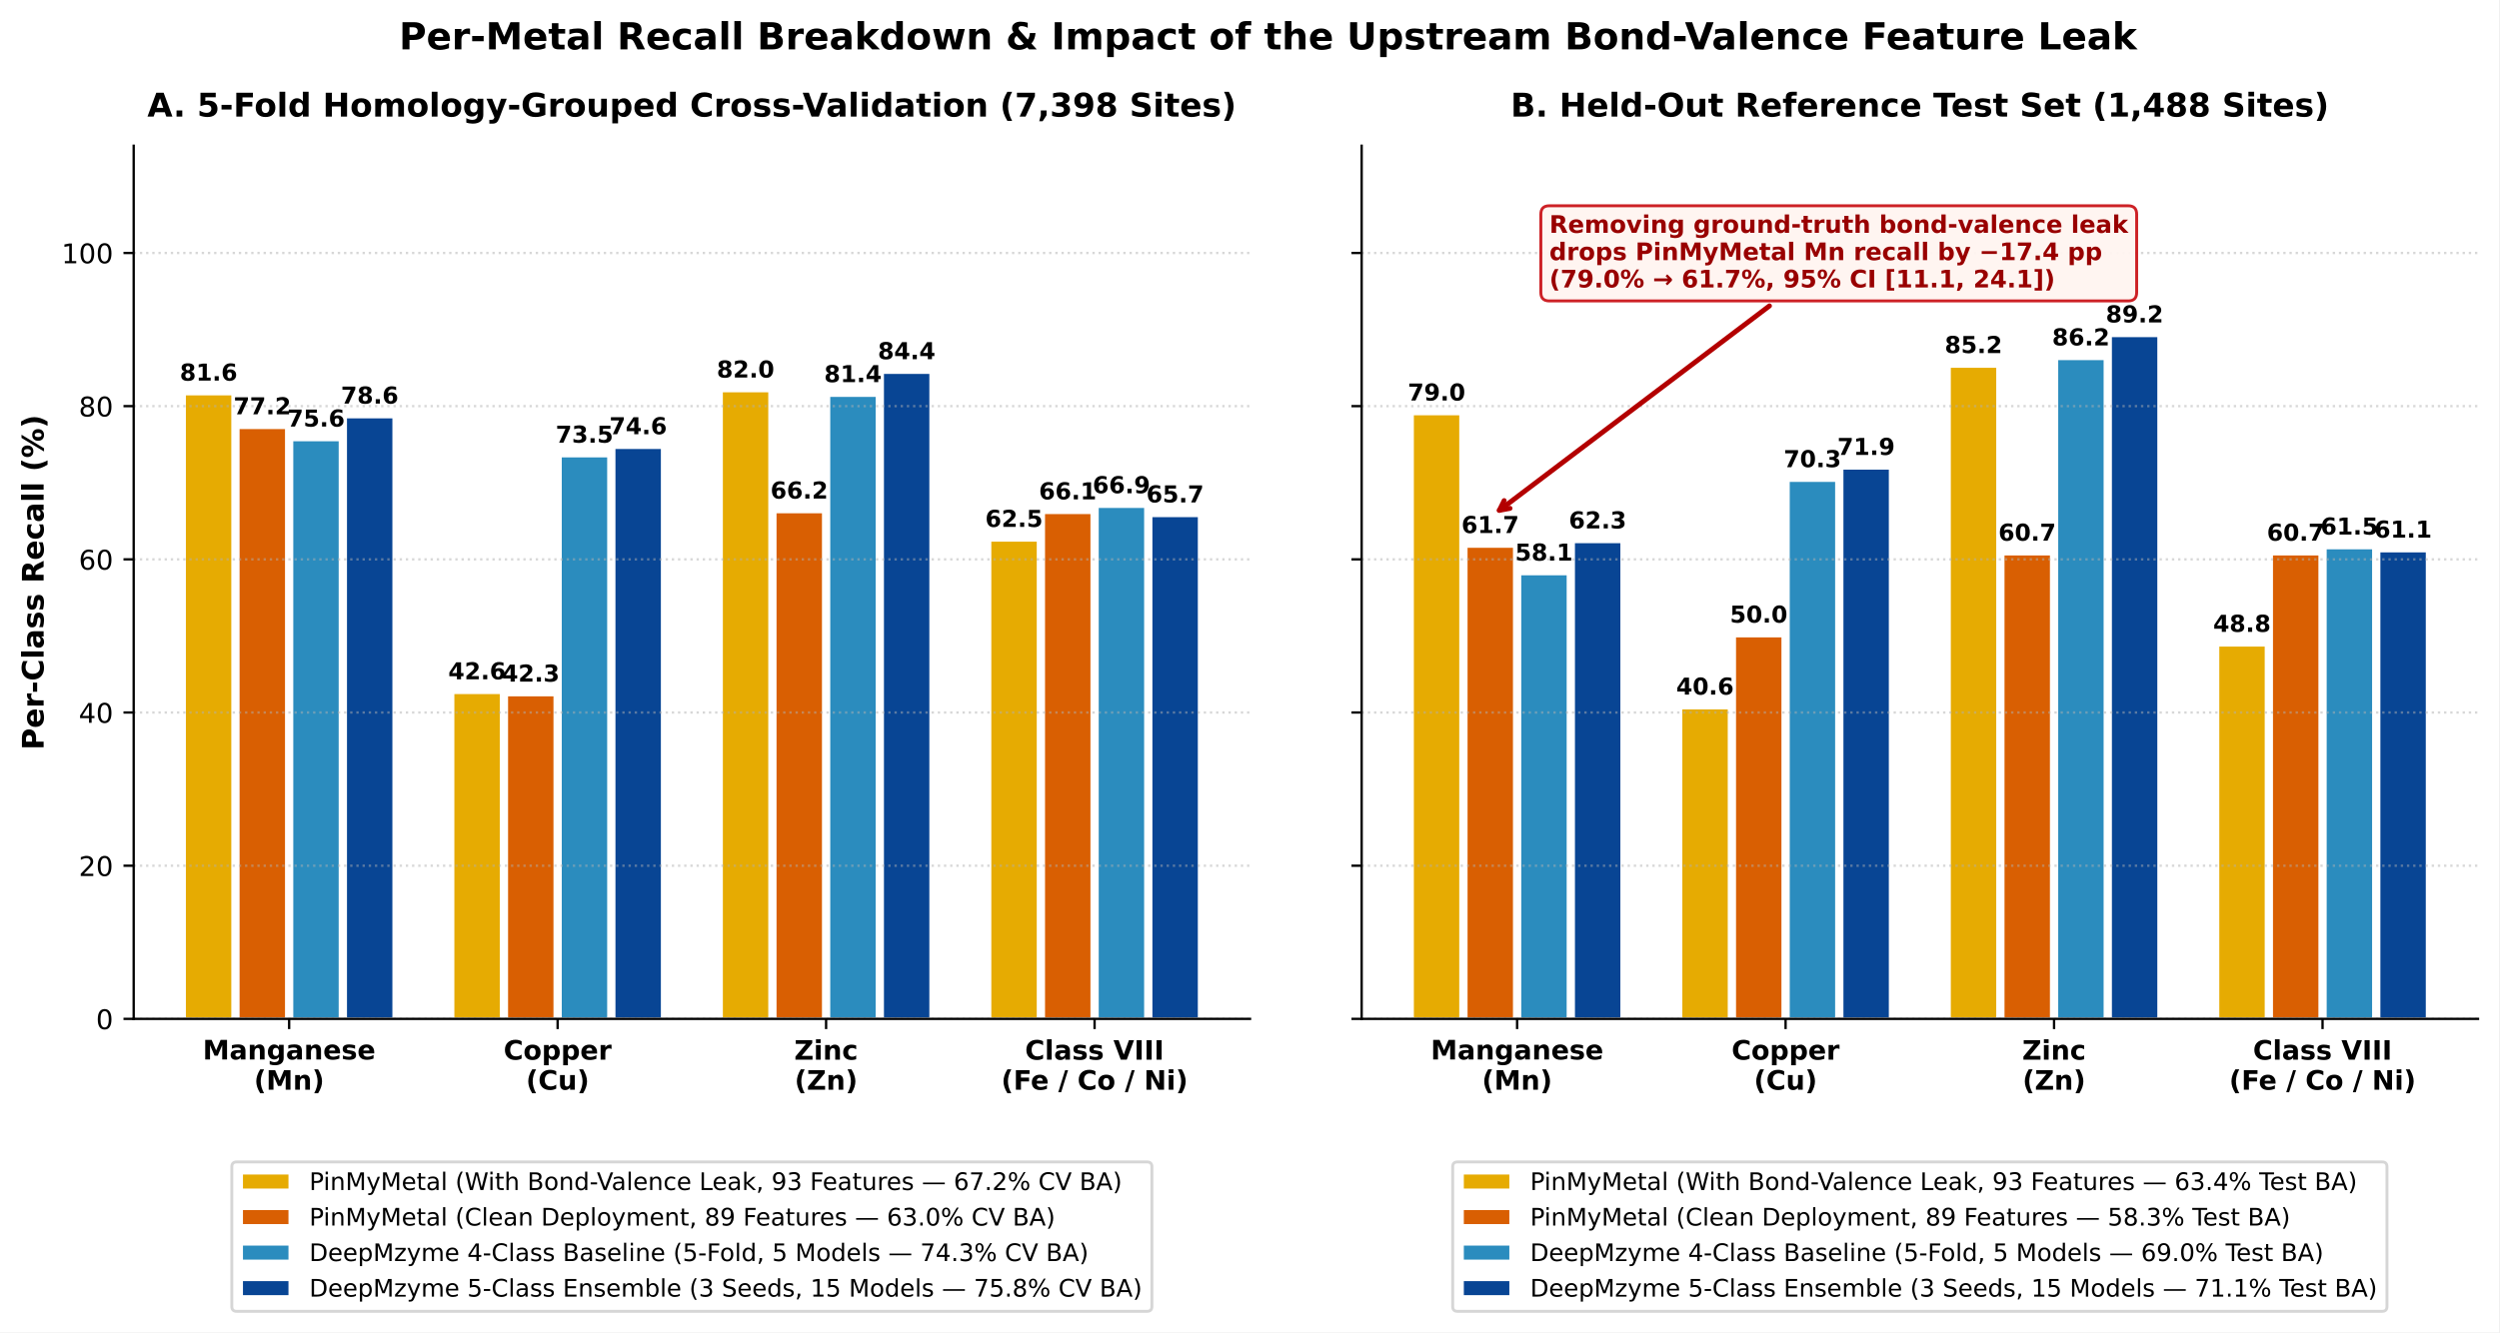
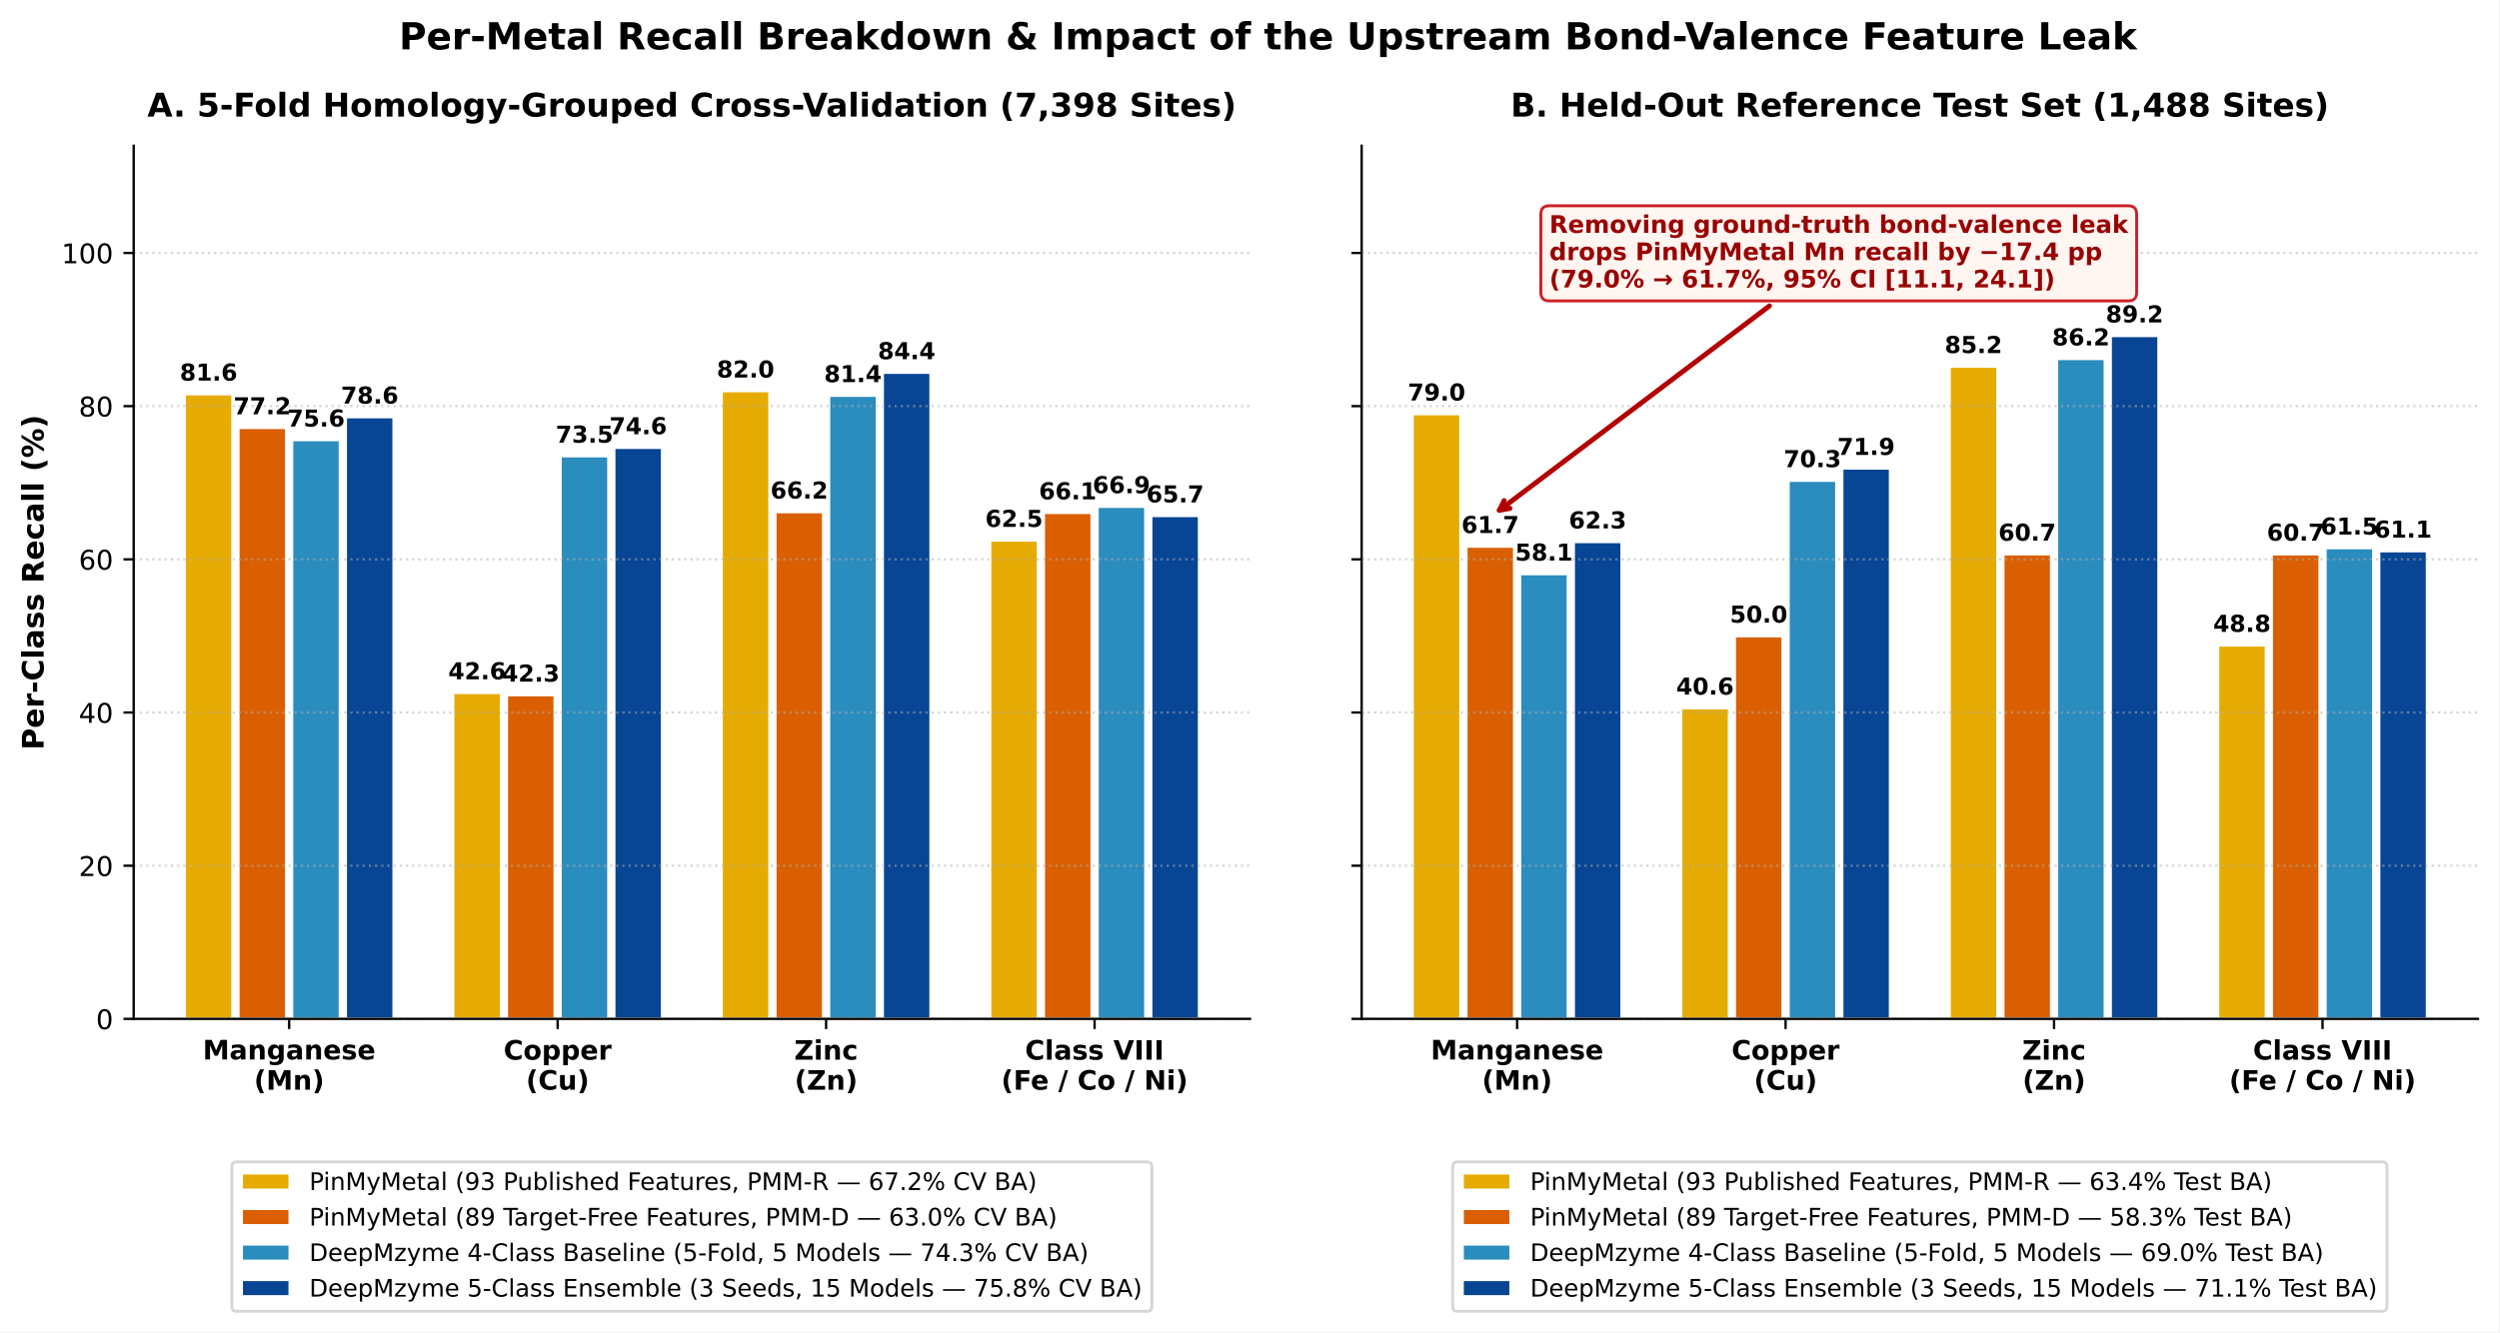
<svg xmlns="http://www.w3.org/2000/svg" xmlns:xlink="http://www.w3.org/1999/xlink" width="856.543pt" height="456.822pt" viewBox="0 0 856.543 456.822" version="1.1">
  <defs>
    <style type="text/css">*{stroke-linejoin: round; stroke-linecap: butt}</style>
  </defs>
  <g id="figure_1">
    <g id="patch_1">
      <path d="M 0 456.822  L 856.543 456.822  L 856.543 0  L 0 0  z " style="fill: #ffffff" />
    </g>
    <g id="axes_1">
      <g id="patch_2">
        <path d="M 45.823 349.344  L 428.452 349.344  L 428.452 49.968  L 45.823 49.968  z " style="fill: #ffffff" />
      </g>
      <g id="patch_3">
-         <path d="M 63.215 349.344  L 79.779 349.344  L 79.779 135.054  L 63.215 135.054  z " clip-path="url(#p4762ef3d13)" style="fill: #e6ab02; stroke: #ffffff; stroke-linejoin: miter" />
+         <path d="M 63.215 349.344  L 79.779 349.344  L 79.779 135.054  L 63.215 135.054  z " clip-path="url(#p0f71eb3419)" style="fill: #e6ab02; stroke: #ffffff; stroke-linejoin: miter" />
      </g>
      <g id="patch_4">
-         <path d="M 155.238 349.344  L 171.802 349.344  L 171.802 237.472  L 155.238 237.472  z " clip-path="url(#p4762ef3d13)" style="fill: #e6ab02; stroke: #ffffff; stroke-linejoin: miter" />
+         <path d="M 155.238 349.344  L 171.802 349.344  L 171.802 237.472  L 155.238 237.472  z " clip-path="url(#p0f71eb3419)" style="fill: #e6ab02; stroke: #ffffff; stroke-linejoin: miter" />
      </g>
      <g id="patch_5">
-         <path d="M 247.26 349.344  L 263.824 349.344  L 263.824 134.003  L 247.26 134.003  z " clip-path="url(#p4762ef3d13)" style="fill: #e6ab02; stroke: #ffffff; stroke-linejoin: miter" />
+         <path d="M 247.26 349.344  L 263.824 349.344  L 263.824 134.003  L 247.26 134.003  z " clip-path="url(#p0f71eb3419)" style="fill: #e6ab02; stroke: #ffffff; stroke-linejoin: miter" />
      </g>
      <g id="patch_6">
-         <path d="M 339.282 349.344  L 355.846 349.344  L 355.846 185.212  L 339.282 185.212  z " clip-path="url(#p4762ef3d13)" style="fill: #e6ab02; stroke: #ffffff; stroke-linejoin: miter" />
+         <path d="M 339.282 349.344  L 355.846 349.344  L 355.846 185.212  L 339.282 185.212  z " clip-path="url(#p0f71eb3419)" style="fill: #e6ab02; stroke: #ffffff; stroke-linejoin: miter" />
      </g>
      <g id="patch_7">
-         <path d="M 81.62 349.344  L 98.184 349.344  L 98.184 146.609  L 81.62 146.609  z " clip-path="url(#p4762ef3d13)" style="fill: #d95f02; stroke: #ffffff; stroke-linejoin: miter" />
+         <path d="M 81.62 349.344  L 98.184 349.344  L 98.184 146.609  L 81.62 146.609  z " clip-path="url(#p0f71eb3419)" style="fill: #d95f02; stroke: #ffffff; stroke-linejoin: miter" />
      </g>
      <g id="patch_8">
-         <path d="M 173.642 349.344  L 190.206 349.344  L 190.206 238.26  L 173.642 238.26  z " clip-path="url(#p4762ef3d13)" style="fill: #d95f02; stroke: #ffffff; stroke-linejoin: miter" />
+         <path d="M 173.642 349.344  L 190.206 349.344  L 190.206 238.26  L 173.642 238.26  z " clip-path="url(#p0f71eb3419)" style="fill: #d95f02; stroke: #ffffff; stroke-linejoin: miter" />
      </g>
      <g id="patch_9">
-         <path d="M 265.664 349.344  L 282.228 349.344  L 282.228 175.496  L 265.664 175.496  z " clip-path="url(#p4762ef3d13)" style="fill: #d95f02; stroke: #ffffff; stroke-linejoin: miter" />
+         <path d="M 265.664 349.344  L 282.228 349.344  L 282.228 175.496  L 265.664 175.496  z " clip-path="url(#p0f71eb3419)" style="fill: #d95f02; stroke: #ffffff; stroke-linejoin: miter" />
      </g>
      <g id="patch_10">
-         <path d="M 357.687 349.344  L 374.251 349.344  L 374.251 175.758  L 357.687 175.758  z " clip-path="url(#p4762ef3d13)" style="fill: #d95f02; stroke: #ffffff; stroke-linejoin: miter" />
+         <path d="M 357.687 349.344  L 374.251 349.344  L 374.251 175.758  L 357.687 175.758  z " clip-path="url(#p0f71eb3419)" style="fill: #d95f02; stroke: #ffffff; stroke-linejoin: miter" />
      </g>
      <g id="patch_11">
-         <path d="M 100.024 349.344  L 116.588 349.344  L 116.588 150.81  L 100.024 150.81  z " clip-path="url(#p4762ef3d13)" style="fill: #2b8cbe; stroke: #ffffff; stroke-linejoin: miter" />
+         <path d="M 100.024 349.344  L 116.588 349.344  L 116.588 150.81  L 100.024 150.81  z " clip-path="url(#p0f71eb3419)" style="fill: #2b8cbe; stroke: #ffffff; stroke-linejoin: miter" />
      </g>
      <g id="patch_12">
-         <path d="M 192.046 349.344  L 208.61 349.344  L 208.61 156.325  L 192.046 156.325  z " clip-path="url(#p4762ef3d13)" style="fill: #2b8cbe; stroke: #ffffff; stroke-linejoin: miter" />
+         <path d="M 192.046 349.344  L 208.61 349.344  L 208.61 156.325  L 192.046 156.325  z " clip-path="url(#p0f71eb3419)" style="fill: #2b8cbe; stroke: #ffffff; stroke-linejoin: miter" />
      </g>
      <g id="patch_13">
-         <path d="M 284.069 349.344  L 300.633 349.344  L 300.633 135.579  L 284.069 135.579  z " clip-path="url(#p4762ef3d13)" style="fill: #2b8cbe; stroke: #ffffff; stroke-linejoin: miter" />
+         <path d="M 284.069 349.344  L 300.633 349.344  L 300.633 135.579  L 284.069 135.579  z " clip-path="url(#p0f71eb3419)" style="fill: #2b8cbe; stroke: #ffffff; stroke-linejoin: miter" />
      </g>
      <g id="patch_14">
-         <path d="M 376.091 349.344  L 392.655 349.344  L 392.655 173.658  L 376.091 173.658  z " clip-path="url(#p4762ef3d13)" style="fill: #2b8cbe; stroke: #ffffff; stroke-linejoin: miter" />
+         <path d="M 376.091 349.344  L 392.655 349.344  L 392.655 173.658  L 376.091 173.658  z " clip-path="url(#p0f71eb3419)" style="fill: #2b8cbe; stroke: #ffffff; stroke-linejoin: miter" />
      </g>
      <g id="patch_15">
-         <path d="M 118.429 349.344  L 134.993 349.344  L 134.993 142.932  L 118.429 142.932  z " clip-path="url(#p4762ef3d13)" style="fill: #084594; stroke: #ffffff; stroke-linejoin: miter" />
+         <path d="M 118.429 349.344  L 134.993 349.344  L 134.993 142.932  L 118.429 142.932  z " clip-path="url(#p0f71eb3419)" style="fill: #084594; stroke: #ffffff; stroke-linejoin: miter" />
      </g>
      <g id="patch_16">
-         <path d="M 210.451 349.344  L 227.015 349.344  L 227.015 153.437  L 210.451 153.437  z " clip-path="url(#p4762ef3d13)" style="fill: #084594; stroke: #ffffff; stroke-linejoin: miter" />
+         <path d="M 210.451 349.344  L 227.015 349.344  L 227.015 153.437  L 210.451 153.437  z " clip-path="url(#p0f71eb3419)" style="fill: #084594; stroke: #ffffff; stroke-linejoin: miter" />
      </g>
      <g id="patch_17">
-         <path d="M 302.473 349.344  L 319.037 349.344  L 319.037 127.701  L 302.473 127.701  z " clip-path="url(#p4762ef3d13)" style="fill: #084594; stroke: #ffffff; stroke-linejoin: miter" />
+         <path d="M 302.473 349.344  L 319.037 349.344  L 319.037 127.701  L 302.473 127.701  z " clip-path="url(#p0f71eb3419)" style="fill: #084594; stroke: #ffffff; stroke-linejoin: miter" />
      </g>
      <g id="patch_18">
-         <path d="M 394.495 349.344  L 411.059 349.344  L 411.059 176.809  L 394.495 176.809  z " clip-path="url(#p4762ef3d13)" style="fill: #084594; stroke: #ffffff; stroke-linejoin: miter" />
+         <path d="M 394.495 349.344  L 411.059 349.344  L 411.059 176.809  L 394.495 176.809  z " clip-path="url(#p0f71eb3419)" style="fill: #084594; stroke: #ffffff; stroke-linejoin: miter" />
      </g>
      <g id="matplotlib.axis_1">
        <g id="xtick_1">
          <g id="line2d_1">
            <defs>
-               <path id="mcadab69f9d" d="M 0 0  L 0 3.5  " style="stroke: #000000; stroke-width: 0.8" />
+               <path id="mf32a41849d" d="M 0 0  L 0 3.5  " style="stroke: #000000; stroke-width: 0.8" />
            </defs>
            <g>
-               <use xlink:href="#mcadab69f9d" x="99.104" y="349.344" style="stroke: #000000; stroke-width: 0.8" />
+               <use xlink:href="#mf32a41849d" x="99.104" y="349.344" style="stroke: #000000; stroke-width: 0.8" />
            </g>
          </g>
          <g id="text_1">
            <text style="font-weight: 700; font-size: 9.2px; font-family: 'DejaVu Sans'" transform="translate(69.49792 363.2627)">Manganese</text>
            <text style="font-weight: 700; font-size: 9.2px; font-family: 'DejaVu Sans'" transform="translate(87.04692 373.6365)">(Mn)</text>
          </g>
        </g>
        <g id="xtick_2">
          <g id="line2d_2">
            <g>
-               <use xlink:href="#mcadab69f9d" x="191.126" y="349.344" style="stroke: #000000; stroke-width: 0.8" />
+               <use xlink:href="#mf32a41849d" x="191.126" y="349.344" style="stroke: #000000; stroke-width: 0.8" />
            </g>
          </g>
          <g id="text_2">
            <text style="font-weight: 700; font-size: 9.2px; font-family: 'DejaVu Sans'" transform="translate(172.6162 363.3346)">Copper</text>
            <text style="font-weight: 700; font-size: 9.2px; font-family: 'DejaVu Sans'" transform="translate(180.2709 373.6365)">(Cu)</text>
          </g>
        </g>
        <g id="xtick_3">
          <g id="line2d_3">
            <g>
-               <use xlink:href="#mcadab69f9d" x="283.148" y="349.344" style="stroke: #000000; stroke-width: 0.8" />
+               <use xlink:href="#mf32a41849d" x="283.148" y="349.344" style="stroke: #000000; stroke-width: 0.8" />
            </g>
          </g>
          <g id="text_3">
            <text style="font-weight: 700; font-size: 9.2px; font-family: 'DejaVu Sans'" transform="translate(272.2343 363.3346)">Zinc</text>
            <text style="font-weight: 700; font-size: 9.2px; font-family: 'DejaVu Sans'" transform="translate(272.3334 373.6365)">(Zn)</text>
          </g>
        </g>
        <g id="xtick_4">
          <g id="line2d_4">
            <g>
-               <use xlink:href="#mcadab69f9d" x="375.171" y="349.344" style="stroke: #000000; stroke-width: 0.8" />
+               <use xlink:href="#mf32a41849d" x="375.171" y="349.344" style="stroke: #000000; stroke-width: 0.8" />
            </g>
          </g>
          <g id="text_4">
            <text style="font-weight: 700; font-size: 9.2px; font-family: 'DejaVu Sans'" transform="translate(351.3427 363.3346)">Class VIII</text>
            <text style="font-weight: 700; font-size: 9.2px; font-family: 'DejaVu Sans'" transform="translate(343.1583 373.6365)">(Fe / Co / Ni)</text>
          </g>
        </g>
      </g>
      <g id="matplotlib.axis_2">
        <g id="ytick_1">
          <g id="line2d_5">
-             <path d="M 45.823 349.344  L 428.452 349.344  " clip-path="url(#p4762ef3d13)" style="fill: none; stroke-dasharray: 0.8,1.32; stroke-dashoffset: 0; stroke: #b0b0b0; stroke-opacity: 0.5; stroke-width: 0.8" />
+             <path d="M 45.823 349.344  L 428.452 349.344  " clip-path="url(#p0f71eb3419)" style="fill: none; stroke-dasharray: 0.8,1.32; stroke-dashoffset: 0; stroke: #b0b0b0; stroke-opacity: 0.5; stroke-width: 0.8" />
          </g>
          <g id="line2d_6">
            <defs>
-               <path id="m588ad4c906" d="M 0 0  L -3.5 0  " style="stroke: #000000; stroke-width: 0.8" />
+               <path id="m791b28f041" d="M 0 0  L -3.5 0  " style="stroke: #000000; stroke-width: 0.8" />
            </defs>
            <g>
-               <use xlink:href="#m588ad4c906" x="45.823" y="349.344" style="stroke: #000000; stroke-width: 0.8" />
+               <use xlink:href="#m791b28f041" x="45.823" y="349.344" style="stroke: #000000; stroke-width: 0.8" />
            </g>
          </g>
          <g id="text_5">
            <text style="font-size: 9.3px; font-family: 'DejaVu Sans'; text-anchor: end" x="38.823" y="352.877" transform="rotate(-0 38.82306 352.8773)">0</text>
          </g>
        </g>
        <g id="ytick_2">
          <g id="line2d_7">
-             <path d="M 45.823 296.822  L 428.452 296.822  " clip-path="url(#p4762ef3d13)" style="fill: none; stroke-dasharray: 0.8,1.32; stroke-dashoffset: 0; stroke: #b0b0b0; stroke-opacity: 0.5; stroke-width: 0.8" />
+             <path d="M 45.823 296.822  L 428.452 296.822  " clip-path="url(#p0f71eb3419)" style="fill: none; stroke-dasharray: 0.8,1.32; stroke-dashoffset: 0; stroke: #b0b0b0; stroke-opacity: 0.5; stroke-width: 0.8" />
          </g>
          <g id="line2d_8">
            <g>
-               <use xlink:href="#m588ad4c906" x="45.823" y="296.822" style="stroke: #000000; stroke-width: 0.8" />
+               <use xlink:href="#m791b28f041" x="45.823" y="296.822" style="stroke: #000000; stroke-width: 0.8" />
            </g>
          </g>
          <g id="text_6">
            <text style="font-size: 9.3px; font-family: 'DejaVu Sans'; text-anchor: end" x="38.823" y="300.355" transform="rotate(-0 38.82306 300.3552)">20</text>
          </g>
        </g>
        <g id="ytick_3">
          <g id="line2d_9">
-             <path d="M 45.823 244.3  L 428.452 244.3  " clip-path="url(#p4762ef3d13)" style="fill: none; stroke-dasharray: 0.8,1.32; stroke-dashoffset: 0; stroke: #b0b0b0; stroke-opacity: 0.5; stroke-width: 0.8" />
+             <path d="M 45.823 244.3  L 428.452 244.3  " clip-path="url(#p0f71eb3419)" style="fill: none; stroke-dasharray: 0.8,1.32; stroke-dashoffset: 0; stroke: #b0b0b0; stroke-opacity: 0.5; stroke-width: 0.8" />
          </g>
          <g id="line2d_10">
            <g>
-               <use xlink:href="#m588ad4c906" x="45.823" y="244.3" style="stroke: #000000; stroke-width: 0.8" />
+               <use xlink:href="#m791b28f041" x="45.823" y="244.3" style="stroke: #000000; stroke-width: 0.8" />
            </g>
          </g>
          <g id="text_7">
            <text style="font-size: 9.3px; font-family: 'DejaVu Sans'; text-anchor: end" x="38.823" y="247.833" transform="rotate(-0 38.82306 247.8331)">40</text>
          </g>
        </g>
        <g id="ytick_4">
          <g id="line2d_11">
-             <path d="M 45.823 191.778  L 428.452 191.778  " clip-path="url(#p4762ef3d13)" style="fill: none; stroke-dasharray: 0.8,1.32; stroke-dashoffset: 0; stroke: #b0b0b0; stroke-opacity: 0.5; stroke-width: 0.8" />
+             <path d="M 45.823 191.778  L 428.452 191.778  " clip-path="url(#p0f71eb3419)" style="fill: none; stroke-dasharray: 0.8,1.32; stroke-dashoffset: 0; stroke: #b0b0b0; stroke-opacity: 0.5; stroke-width: 0.8" />
          </g>
          <g id="line2d_12">
            <g>
-               <use xlink:href="#m588ad4c906" x="45.823" y="191.778" style="stroke: #000000; stroke-width: 0.8" />
+               <use xlink:href="#m791b28f041" x="45.823" y="191.778" style="stroke: #000000; stroke-width: 0.8" />
            </g>
          </g>
          <g id="text_8">
            <text style="font-size: 9.3px; font-family: 'DejaVu Sans'; text-anchor: end" x="38.823" y="195.311" transform="rotate(-0 38.82306 195.311)">60</text>
          </g>
        </g>
        <g id="ytick_5">
          <g id="line2d_13">
-             <path d="M 45.823 139.256  L 428.452 139.256  " clip-path="url(#p4762ef3d13)" style="fill: none; stroke-dasharray: 0.8,1.32; stroke-dashoffset: 0; stroke: #b0b0b0; stroke-opacity: 0.5; stroke-width: 0.8" />
+             <path d="M 45.823 139.256  L 428.452 139.256  " clip-path="url(#p0f71eb3419)" style="fill: none; stroke-dasharray: 0.8,1.32; stroke-dashoffset: 0; stroke: #b0b0b0; stroke-opacity: 0.5; stroke-width: 0.8" />
          </g>
          <g id="line2d_14">
            <g>
-               <use xlink:href="#m588ad4c906" x="45.823" y="139.256" style="stroke: #000000; stroke-width: 0.8" />
+               <use xlink:href="#m791b28f041" x="45.823" y="139.256" style="stroke: #000000; stroke-width: 0.8" />
            </g>
          </g>
          <g id="text_9">
            <text style="font-size: 9.3px; font-family: 'DejaVu Sans'; text-anchor: end" x="38.823" y="142.789" transform="rotate(-0 38.82306 142.7889)">80</text>
          </g>
        </g>
        <g id="ytick_6">
          <g id="line2d_15">
-             <path d="M 45.823 86.733  L 428.452 86.733  " clip-path="url(#p4762ef3d13)" style="fill: none; stroke-dasharray: 0.8,1.32; stroke-dashoffset: 0; stroke: #b0b0b0; stroke-opacity: 0.5; stroke-width: 0.8" />
+             <path d="M 45.823 86.733  L 428.452 86.733  " clip-path="url(#p0f71eb3419)" style="fill: none; stroke-dasharray: 0.8,1.32; stroke-dashoffset: 0; stroke: #b0b0b0; stroke-opacity: 0.5; stroke-width: 0.8" />
          </g>
          <g id="line2d_16">
            <g>
-               <use xlink:href="#m588ad4c906" x="45.823" y="86.733" style="stroke: #000000; stroke-width: 0.8" />
+               <use xlink:href="#m791b28f041" x="45.823" y="86.733" style="stroke: #000000; stroke-width: 0.8" />
            </g>
          </g>
          <g id="text_10">
            <text style="font-size: 9.3px; font-family: 'DejaVu Sans'; text-anchor: end" x="38.823" y="90.267" transform="rotate(-0 38.82306 90.26675)">100</text>
          </g>
        </g>
        <g id="text_11">
          <text style="font-weight: 700; font-size: 10.2px; font-family: 'DejaVu Sans'; text-anchor: middle" x="14.95" y="199.656" transform="rotate(-90 14.95041 199.656)">Per-Class Recall (%)</text>
        </g>
      </g>
      <g id="patch_19">
        <path d="M 45.823 349.344  L 45.823 49.968  " style="fill: none; stroke: #000000; stroke-width: 0.8; stroke-linejoin: miter; stroke-linecap: square" />
      </g>
      <g id="patch_20">
        <path d="M 45.823 349.344  L 428.452 349.344  " style="fill: none; stroke: #000000; stroke-width: 0.8; stroke-linejoin: miter; stroke-linecap: square" />
      </g>
      <g id="text_12">
        <text style="font-weight: 700; font-size: 8px; font-family: 'DejaVu Sans'; text-anchor: middle" x="71.497" y="130.501" transform="rotate(-0 71.49727 130.5013)">81.6</text>
      </g>
      <g id="text_13">
        <text style="font-weight: 700; font-size: 8px; font-family: 'DejaVu Sans'; text-anchor: middle" x="163.52" y="232.919" transform="rotate(-0 163.5195 232.9195)">42.6</text>
      </g>
      <g id="text_14">
        <text style="font-weight: 700; font-size: 8px; font-family: 'DejaVu Sans'; text-anchor: middle" x="255.542" y="129.451" transform="rotate(-0 255.5418 129.4509)">82.0</text>
      </g>
      <g id="text_15">
        <text style="font-weight: 700; font-size: 8px; font-family: 'DejaVu Sans'; text-anchor: middle" x="347.564" y="180.66" transform="rotate(-0 347.5641 180.66)">62.5</text>
      </g>
      <g id="text_16">
        <text style="font-weight: 700; font-size: 8px; font-family: 'DejaVu Sans'; text-anchor: middle" x="89.902" y="142.056" transform="rotate(-0 89.90173 142.0562)">77.2</text>
      </g>
      <g id="text_17">
        <text style="font-weight: 700; font-size: 8px; font-family: 'DejaVu Sans'; text-anchor: middle" x="181.924" y="233.707" transform="rotate(-0 181.924 233.7073)">42.3</text>
      </g>
      <g id="text_18">
        <text style="font-weight: 700; font-size: 8px; font-family: 'DejaVu Sans'; text-anchor: middle" x="273.946" y="170.943" transform="rotate(-0 273.9463 170.9434)">66.2</text>
      </g>
      <g id="text_19">
        <text style="font-weight: 700; font-size: 8px; font-family: 'DejaVu Sans'; text-anchor: middle" x="365.969" y="171.206" transform="rotate(-0 365.9685 171.206)">66.1</text>
      </g>
      <g id="text_20">
        <text style="font-weight: 700; font-size: 8px; font-family: 'DejaVu Sans'; text-anchor: middle" x="108.306" y="146.258" transform="rotate(-0 108.3062 146.258)">75.6</text>
      </g>
      <g id="text_21">
        <text style="font-weight: 700; font-size: 8px; font-family: 'DejaVu Sans'; text-anchor: middle" x="200.328" y="151.773" transform="rotate(-0 200.3284 151.7728)">73.5</text>
      </g>
      <g id="text_22">
        <text style="font-weight: 700; font-size: 8px; font-family: 'DejaVu Sans'; text-anchor: middle" x="292.351" y="131.027" transform="rotate(-0 292.3507 131.0266)">81.4</text>
      </g>
      <g id="text_23">
        <text style="font-weight: 700; font-size: 8px; font-family: 'DejaVu Sans'; text-anchor: middle" x="384.373" y="169.105" transform="rotate(-0 384.373 169.1051)">66.9</text>
      </g>
      <g id="text_24">
        <text style="font-weight: 700; font-size: 8px; font-family: 'DejaVu Sans'; text-anchor: middle" x="126.711" y="138.38" transform="rotate(-0 126.7106 138.3797)">78.6</text>
      </g>
      <g id="text_25">
        <text style="font-weight: 700; font-size: 8px; font-family: 'DejaVu Sans'; text-anchor: middle" x="218.733" y="148.884" transform="rotate(-0 218.7329 148.8841)">74.6</text>
      </g>
      <g id="text_26">
        <text style="font-weight: 700; font-size: 8px; font-family: 'DejaVu Sans'; text-anchor: middle" x="310.755" y="123.148" transform="rotate(-0 310.7552 123.1483)">84.4</text>
      </g>
      <g id="text_27">
        <text style="font-weight: 700; font-size: 8px; font-family: 'DejaVu Sans'; text-anchor: middle" x="402.777" y="172.256" transform="rotate(-0 402.7774 172.2564)">65.7</text>
      </g>
      <g id="text_28">
        <text style="font-weight: 700; font-size: 11.2px; font-family: 'DejaVu Sans'; text-anchor: middle" x="237.137" y="39.968" transform="rotate(-0 237.1373 39.968)">A. 5-Fold Homology-Grouped Cross-Validation (7,398 Sites)</text>
      </g>
      <g id="legend_1">
        <g id="patch_21">
          <path d="M 81.117 449.622  L 393.157 449.622  Q 394.817 449.622 394.817 447.962  L 394.817 400.06  Q 394.817 398.4 393.157 398.4  L 81.117 398.4  Q 79.457 398.4 79.457 400.06  L 79.457 447.962  Q 79.457 449.622 81.117 449.622  z " style="fill: #ffffff; opacity: 0.8; stroke: #cccccc; stroke-linejoin: miter" />
        </g>
        <g id="patch_22">
          <path d="M 82.777 408.027  L 99.377 408.027  L 99.377 402.217  L 82.777 402.217  z " style="fill: #e6ab02; stroke: #ffffff; stroke-linejoin: miter" />
        </g>
        <g id="text_29">
-           <text style="font-size: 8.3px; font-family: 'DejaVu Sans'; text-anchor: start" x="106.017" y="408.027" transform="rotate(-0 106.0174 408.0271)">PinMyMetal (With Bond-Valence Leak, 93 Features — 67.2% CV BA)</text>
+           <text style="font-size: 8.3px; font-family: 'DejaVu Sans'; text-anchor: start" x="106.017" y="408.027" transform="rotate(-0 106.0174 408.0271)">PinMyMetal (93 Published Features, PMM-R — 67.2% CV BA)</text>
        </g>
        <g id="patch_23">
          <path d="M 82.777 420.21  L 99.377 420.21  L 99.377 414.4  L 82.777 414.4  z " style="fill: #d95f02; stroke: #ffffff; stroke-linejoin: miter" />
        </g>
        <g id="text_30">
-           <text style="font-size: 8.3px; font-family: 'DejaVu Sans'; text-anchor: start" x="106.017" y="420.21" transform="rotate(-0 106.0174 420.2099)">PinMyMetal (Clean Deployment, 89 Features — 63.0% CV BA)</text>
+           <text style="font-size: 8.3px; font-family: 'DejaVu Sans'; text-anchor: start" x="106.017" y="420.21" transform="rotate(-0 106.0174 420.2099)">PinMyMetal (89 Target-Free Features, PMM-D — 63.0% CV BA)</text>
        </g>
        <g id="patch_24">
          <path d="M 82.777 432.393  L 99.377 432.393  L 99.377 426.583  L 82.777 426.583  z " style="fill: #2b8cbe; stroke: #ffffff; stroke-linejoin: miter" />
        </g>
        <g id="text_31">
          <text style="font-size: 8.3px; font-family: 'DejaVu Sans'; text-anchor: start" x="106.017" y="432.393" transform="rotate(-0 106.0174 432.3928)">DeepMzyme 4-Class Baseline (5-Fold, 5 Models — 74.3% CV BA)</text>
        </g>
        <g id="patch_25">
          <path d="M 82.777 444.576  L 99.377 444.576  L 99.377 438.766  L 82.777 438.766  z " style="fill: #084594; stroke: #ffffff; stroke-linejoin: miter" />
        </g>
        <g id="text_32">
          <text style="font-size: 8.3px; font-family: 'DejaVu Sans'; text-anchor: start" x="106.017" y="444.576" transform="rotate(-0 106.0174 444.5756)">DeepMzyme 5-Class Ensemble (3 Seeds, 15 Models — 75.8% CV BA)</text>
        </g>
      </g>
    </g>
    <g id="axes_2">
      <g id="patch_26">
        <path d="M 466.714 349.344  L 849.343 349.344  L 849.343 49.968  L 466.714 49.968  z " style="fill: #ffffff" />
      </g>
      <g id="patch_27">
-         <path d="M 484.107 349.344  L 500.671 349.344  L 500.671 141.882  L 484.107 141.882  z " clip-path="url(#p2aea3151b6)" style="fill: #e6ab02; stroke: #ffffff; stroke-linejoin: miter" />
+         <path d="M 484.107 349.344  L 500.671 349.344  L 500.671 141.882  L 484.107 141.882  z " clip-path="url(#p4b2f2e7e7a)" style="fill: #e6ab02; stroke: #ffffff; stroke-linejoin: miter" />
      </g>
      <g id="patch_28">
-         <path d="M 576.129 349.344  L 592.693 349.344  L 592.693 242.724  L 576.129 242.724  z " clip-path="url(#p2aea3151b6)" style="fill: #e6ab02; stroke: #ffffff; stroke-linejoin: miter" />
+         <path d="M 576.129 349.344  L 592.693 349.344  L 592.693 242.724  L 576.129 242.724  z " clip-path="url(#p4b2f2e7e7a)" style="fill: #e6ab02; stroke: #ffffff; stroke-linejoin: miter" />
      </g>
      <g id="patch_29">
-         <path d="M 668.151 349.344  L 684.715 349.344  L 684.715 125.6  L 668.151 125.6  z " clip-path="url(#p2aea3151b6)" style="fill: #e6ab02; stroke: #ffffff; stroke-linejoin: miter" />
+         <path d="M 668.151 349.344  L 684.715 349.344  L 684.715 125.6  L 668.151 125.6  z " clip-path="url(#p4b2f2e7e7a)" style="fill: #e6ab02; stroke: #ffffff; stroke-linejoin: miter" />
      </g>
      <g id="patch_30">
-         <path d="M 760.173 349.344  L 776.737 349.344  L 776.737 221.19  L 760.173 221.19  z " clip-path="url(#p2aea3151b6)" style="fill: #e6ab02; stroke: #ffffff; stroke-linejoin: miter" />
+         <path d="M 760.173 349.344  L 776.737 349.344  L 776.737 221.19  L 760.173 221.19  z " clip-path="url(#p4b2f2e7e7a)" style="fill: #e6ab02; stroke: #ffffff; stroke-linejoin: miter" />
      </g>
      <g id="patch_31">
-         <path d="M 502.511 349.344  L 519.075 349.344  L 519.075 187.313  L 502.511 187.313  z " clip-path="url(#p2aea3151b6)" style="fill: #d95f02; stroke: #ffffff; stroke-linejoin: miter" />
+         <path d="M 502.511 349.344  L 519.075 349.344  L 519.075 187.313  L 502.511 187.313  z " clip-path="url(#p4b2f2e7e7a)" style="fill: #d95f02; stroke: #ffffff; stroke-linejoin: miter" />
      </g>
      <g id="patch_32">
-         <path d="M 594.533 349.344  L 611.097 349.344  L 611.097 218.039  L 594.533 218.039  z " clip-path="url(#p2aea3151b6)" style="fill: #d95f02; stroke: #ffffff; stroke-linejoin: miter" />
+         <path d="M 594.533 349.344  L 611.097 349.344  L 611.097 218.039  L 594.533 218.039  z " clip-path="url(#p4b2f2e7e7a)" style="fill: #d95f02; stroke: #ffffff; stroke-linejoin: miter" />
      </g>
      <g id="patch_33">
-         <path d="M 686.556 349.344  L 703.12 349.344  L 703.12 189.939  L 686.556 189.939  z " clip-path="url(#p2aea3151b6)" style="fill: #d95f02; stroke: #ffffff; stroke-linejoin: miter" />
+         <path d="M 686.556 349.344  L 703.12 349.344  L 703.12 189.939  L 686.556 189.939  z " clip-path="url(#p4b2f2e7e7a)" style="fill: #d95f02; stroke: #ffffff; stroke-linejoin: miter" />
      </g>
      <g id="patch_34">
-         <path d="M 778.578 349.344  L 795.142 349.344  L 795.142 189.939  L 778.578 189.939  z " clip-path="url(#p2aea3151b6)" style="fill: #d95f02; stroke: #ffffff; stroke-linejoin: miter" />
+         <path d="M 778.578 349.344  L 795.142 349.344  L 795.142 189.939  L 778.578 189.939  z " clip-path="url(#p4b2f2e7e7a)" style="fill: #d95f02; stroke: #ffffff; stroke-linejoin: miter" />
      </g>
      <g id="patch_35">
-         <path d="M 520.916 349.344  L 537.48 349.344  L 537.48 196.767  L 520.916 196.767  z " clip-path="url(#p2aea3151b6)" style="fill: #2b8cbe; stroke: #ffffff; stroke-linejoin: miter" />
+         <path d="M 520.916 349.344  L 537.48 349.344  L 537.48 196.767  L 520.916 196.767  z " clip-path="url(#p4b2f2e7e7a)" style="fill: #2b8cbe; stroke: #ffffff; stroke-linejoin: miter" />
      </g>
      <g id="patch_36">
-         <path d="M 612.938 349.344  L 629.502 349.344  L 629.502 164.729  L 612.938 164.729  z " clip-path="url(#p2aea3151b6)" style="fill: #2b8cbe; stroke: #ffffff; stroke-linejoin: miter" />
+         <path d="M 612.938 349.344  L 629.502 349.344  L 629.502 164.729  L 612.938 164.729  z " clip-path="url(#p4b2f2e7e7a)" style="fill: #2b8cbe; stroke: #ffffff; stroke-linejoin: miter" />
      </g>
      <g id="patch_37">
-         <path d="M 704.96 349.344  L 721.524 349.344  L 721.524 122.974  L 704.96 122.974  z " clip-path="url(#p2aea3151b6)" style="fill: #2b8cbe; stroke: #ffffff; stroke-linejoin: miter" />
+         <path d="M 704.96 349.344  L 721.524 349.344  L 721.524 122.974  L 704.96 122.974  z " clip-path="url(#p4b2f2e7e7a)" style="fill: #2b8cbe; stroke: #ffffff; stroke-linejoin: miter" />
      </g>
      <g id="patch_38">
-         <path d="M 796.982 349.344  L 813.546 349.344  L 813.546 187.839  L 796.982 187.839  z " clip-path="url(#p2aea3151b6)" style="fill: #2b8cbe; stroke: #ffffff; stroke-linejoin: miter" />
+         <path d="M 796.982 349.344  L 813.546 349.344  L 813.546 187.839  L 796.982 187.839  z " clip-path="url(#p4b2f2e7e7a)" style="fill: #2b8cbe; stroke: #ffffff; stroke-linejoin: miter" />
      </g>
      <g id="patch_39">
-         <path d="M 539.32 349.344  L 555.884 349.344  L 555.884 185.738  L 539.32 185.738  z " clip-path="url(#p2aea3151b6)" style="fill: #084594; stroke: #ffffff; stroke-linejoin: miter" />
+         <path d="M 539.32 349.344  L 555.884 349.344  L 555.884 185.738  L 539.32 185.738  z " clip-path="url(#p4b2f2e7e7a)" style="fill: #084594; stroke: #ffffff; stroke-linejoin: miter" />
      </g>
      <g id="patch_40">
-         <path d="M 631.342 349.344  L 647.906 349.344  L 647.906 160.527  L 631.342 160.527  z " clip-path="url(#p2aea3151b6)" style="fill: #084594; stroke: #ffffff; stroke-linejoin: miter" />
+         <path d="M 631.342 349.344  L 647.906 349.344  L 647.906 160.527  L 631.342 160.527  z " clip-path="url(#p4b2f2e7e7a)" style="fill: #084594; stroke: #ffffff; stroke-linejoin: miter" />
      </g>
      <g id="patch_41">
-         <path d="M 723.365 349.344  L 739.929 349.344  L 739.929 115.095  L 723.365 115.095  z " clip-path="url(#p2aea3151b6)" style="fill: #084594; stroke: #ffffff; stroke-linejoin: miter" />
+         <path d="M 723.365 349.344  L 739.929 349.344  L 739.929 115.095  L 723.365 115.095  z " clip-path="url(#p4b2f2e7e7a)" style="fill: #084594; stroke: #ffffff; stroke-linejoin: miter" />
      </g>
      <g id="patch_42">
-         <path d="M 815.387 349.344  L 831.951 349.344  L 831.951 188.889  L 815.387 188.889  z " clip-path="url(#p2aea3151b6)" style="fill: #084594; stroke: #ffffff; stroke-linejoin: miter" />
+         <path d="M 815.387 349.344  L 831.951 349.344  L 831.951 188.889  L 815.387 188.889  z " clip-path="url(#p4b2f2e7e7a)" style="fill: #084594; stroke: #ffffff; stroke-linejoin: miter" />
      </g>
      <g id="matplotlib.axis_3">
        <g id="xtick_5">
          <g id="line2d_17">
            <g>
-               <use xlink:href="#mcadab69f9d" x="519.995" y="349.344" style="stroke: #000000; stroke-width: 0.8" />
+               <use xlink:href="#mf32a41849d" x="519.995" y="349.344" style="stroke: #000000; stroke-width: 0.8" />
            </g>
          </g>
          <g id="text_33">
            <text style="font-weight: 700; font-size: 9.2px; font-family: 'DejaVu Sans'" transform="translate(490.3893 363.2627)">Manganese</text>
            <text style="font-weight: 700; font-size: 9.2px; font-family: 'DejaVu Sans'" transform="translate(507.9384 373.6365)">(Mn)</text>
          </g>
        </g>
        <g id="xtick_6">
          <g id="line2d_18">
            <g>
-               <use xlink:href="#mcadab69f9d" x="612.018" y="349.344" style="stroke: #000000; stroke-width: 0.8" />
+               <use xlink:href="#mf32a41849d" x="612.018" y="349.344" style="stroke: #000000; stroke-width: 0.8" />
            </g>
          </g>
          <g id="text_34">
            <text style="font-weight: 700; font-size: 9.2px; font-family: 'DejaVu Sans'" transform="translate(593.5077 363.3346)">Copper</text>
            <text style="font-weight: 700; font-size: 9.2px; font-family: 'DejaVu Sans'" transform="translate(601.1624 373.6365)">(Cu)</text>
          </g>
        </g>
        <g id="xtick_7">
          <g id="line2d_19">
            <g>
-               <use xlink:href="#mcadab69f9d" x="704.04" y="349.344" style="stroke: #000000; stroke-width: 0.8" />
+               <use xlink:href="#mf32a41849d" x="704.04" y="349.344" style="stroke: #000000; stroke-width: 0.8" />
            </g>
          </g>
          <g id="text_35">
            <text style="font-weight: 700; font-size: 9.2px; font-family: 'DejaVu Sans'" transform="translate(693.1257 363.3346)">Zinc</text>
            <text style="font-weight: 700; font-size: 9.2px; font-family: 'DejaVu Sans'" transform="translate(693.2249 373.6365)">(Zn)</text>
          </g>
        </g>
        <g id="xtick_8">
          <g id="line2d_20">
            <g>
-               <use xlink:href="#mcadab69f9d" x="796.062" y="349.344" style="stroke: #000000; stroke-width: 0.8" />
+               <use xlink:href="#mf32a41849d" x="796.062" y="349.344" style="stroke: #000000; stroke-width: 0.8" />
            </g>
          </g>
          <g id="text_36">
            <text style="font-weight: 700; font-size: 9.2px; font-family: 'DejaVu Sans'" transform="translate(772.2342 363.3346)">Class VIII</text>
            <text style="font-weight: 700; font-size: 9.2px; font-family: 'DejaVu Sans'" transform="translate(764.0498 373.6365)">(Fe / Co / Ni)</text>
          </g>
        </g>
      </g>
      <g id="matplotlib.axis_4">
        <g id="ytick_7">
          <g id="line2d_21">
-             <path d="M 466.714 349.344  L 849.343 349.344  " clip-path="url(#p2aea3151b6)" style="fill: none; stroke-dasharray: 0.8,1.32; stroke-dashoffset: 0; stroke: #b0b0b0; stroke-opacity: 0.5; stroke-width: 0.8" />
+             <path d="M 466.714 349.344  L 849.343 349.344  " clip-path="url(#p4b2f2e7e7a)" style="fill: none; stroke-dasharray: 0.8,1.32; stroke-dashoffset: 0; stroke: #b0b0b0; stroke-opacity: 0.5; stroke-width: 0.8" />
          </g>
          <g id="line2d_22">
            <g>
-               <use xlink:href="#m588ad4c906" x="466.714" y="349.344" style="stroke: #000000; stroke-width: 0.8" />
+               <use xlink:href="#m791b28f041" x="466.714" y="349.344" style="stroke: #000000; stroke-width: 0.8" />
            </g>
          </g>
        </g>
        <g id="ytick_8">
          <g id="line2d_23">
-             <path d="M 466.714 296.822  L 849.343 296.822  " clip-path="url(#p2aea3151b6)" style="fill: none; stroke-dasharray: 0.8,1.32; stroke-dashoffset: 0; stroke: #b0b0b0; stroke-opacity: 0.5; stroke-width: 0.8" />
+             <path d="M 466.714 296.822  L 849.343 296.822  " clip-path="url(#p4b2f2e7e7a)" style="fill: none; stroke-dasharray: 0.8,1.32; stroke-dashoffset: 0; stroke: #b0b0b0; stroke-opacity: 0.5; stroke-width: 0.8" />
          </g>
          <g id="line2d_24">
            <g>
-               <use xlink:href="#m588ad4c906" x="466.714" y="296.822" style="stroke: #000000; stroke-width: 0.8" />
+               <use xlink:href="#m791b28f041" x="466.714" y="296.822" style="stroke: #000000; stroke-width: 0.8" />
            </g>
          </g>
        </g>
        <g id="ytick_9">
          <g id="line2d_25">
-             <path d="M 466.714 244.3  L 849.343 244.3  " clip-path="url(#p2aea3151b6)" style="fill: none; stroke-dasharray: 0.8,1.32; stroke-dashoffset: 0; stroke: #b0b0b0; stroke-opacity: 0.5; stroke-width: 0.8" />
+             <path d="M 466.714 244.3  L 849.343 244.3  " clip-path="url(#p4b2f2e7e7a)" style="fill: none; stroke-dasharray: 0.8,1.32; stroke-dashoffset: 0; stroke: #b0b0b0; stroke-opacity: 0.5; stroke-width: 0.8" />
          </g>
          <g id="line2d_26">
            <g>
-               <use xlink:href="#m588ad4c906" x="466.714" y="244.3" style="stroke: #000000; stroke-width: 0.8" />
+               <use xlink:href="#m791b28f041" x="466.714" y="244.3" style="stroke: #000000; stroke-width: 0.8" />
            </g>
          </g>
        </g>
        <g id="ytick_10">
          <g id="line2d_27">
-             <path d="M 466.714 191.778  L 849.343 191.778  " clip-path="url(#p2aea3151b6)" style="fill: none; stroke-dasharray: 0.8,1.32; stroke-dashoffset: 0; stroke: #b0b0b0; stroke-opacity: 0.5; stroke-width: 0.8" />
+             <path d="M 466.714 191.778  L 849.343 191.778  " clip-path="url(#p4b2f2e7e7a)" style="fill: none; stroke-dasharray: 0.8,1.32; stroke-dashoffset: 0; stroke: #b0b0b0; stroke-opacity: 0.5; stroke-width: 0.8" />
          </g>
          <g id="line2d_28">
            <g>
-               <use xlink:href="#m588ad4c906" x="466.714" y="191.778" style="stroke: #000000; stroke-width: 0.8" />
+               <use xlink:href="#m791b28f041" x="466.714" y="191.778" style="stroke: #000000; stroke-width: 0.8" />
            </g>
          </g>
        </g>
        <g id="ytick_11">
          <g id="line2d_29">
-             <path d="M 466.714 139.256  L 849.343 139.256  " clip-path="url(#p2aea3151b6)" style="fill: none; stroke-dasharray: 0.8,1.32; stroke-dashoffset: 0; stroke: #b0b0b0; stroke-opacity: 0.5; stroke-width: 0.8" />
+             <path d="M 466.714 139.256  L 849.343 139.256  " clip-path="url(#p4b2f2e7e7a)" style="fill: none; stroke-dasharray: 0.8,1.32; stroke-dashoffset: 0; stroke: #b0b0b0; stroke-opacity: 0.5; stroke-width: 0.8" />
          </g>
          <g id="line2d_30">
            <g>
-               <use xlink:href="#m588ad4c906" x="466.714" y="139.256" style="stroke: #000000; stroke-width: 0.8" />
+               <use xlink:href="#m791b28f041" x="466.714" y="139.256" style="stroke: #000000; stroke-width: 0.8" />
            </g>
          </g>
        </g>
        <g id="ytick_12">
          <g id="line2d_31">
-             <path d="M 466.714 86.733  L 849.343 86.733  " clip-path="url(#p2aea3151b6)" style="fill: none; stroke-dasharray: 0.8,1.32; stroke-dashoffset: 0; stroke: #b0b0b0; stroke-opacity: 0.5; stroke-width: 0.8" />
+             <path d="M 466.714 86.733  L 849.343 86.733  " clip-path="url(#p4b2f2e7e7a)" style="fill: none; stroke-dasharray: 0.8,1.32; stroke-dashoffset: 0; stroke: #b0b0b0; stroke-opacity: 0.5; stroke-width: 0.8" />
          </g>
          <g id="line2d_32">
            <g>
-               <use xlink:href="#m588ad4c906" x="466.714" y="86.733" style="stroke: #000000; stroke-width: 0.8" />
+               <use xlink:href="#m791b28f041" x="466.714" y="86.733" style="stroke: #000000; stroke-width: 0.8" />
            </g>
          </g>
        </g>
      </g>
      <g id="patch_43">
        <path d="M 466.714 349.344  L 466.714 49.968  " style="fill: none; stroke: #000000; stroke-width: 0.8; stroke-linejoin: miter; stroke-linecap: square" />
      </g>
      <g id="patch_44">
        <path d="M 466.714 349.344  L 849.343 349.344  " style="fill: none; stroke: #000000; stroke-width: 0.8; stroke-linejoin: miter; stroke-linecap: square" />
      </g>
      <g id="text_37">
        <text style="font-weight: 700; font-size: 8px; font-family: 'DejaVu Sans'; text-anchor: middle" x="492.389" y="137.329" transform="rotate(-0 492.3887 137.3292)">79.0</text>
      </g>
      <g id="text_38">
        <text style="font-weight: 700; font-size: 8px; font-family: 'DejaVu Sans'; text-anchor: middle" x="584.411" y="238.172" transform="rotate(-0 584.411 238.1717)">40.6</text>
      </g>
      <g id="text_39">
        <text style="font-weight: 700; font-size: 8px; font-family: 'DejaVu Sans'; text-anchor: middle" x="676.433" y="121.047" transform="rotate(-0 676.4332 121.0474)">85.2</text>
      </g>
      <g id="text_40">
        <text style="font-weight: 700; font-size: 8px; font-family: 'DejaVu Sans'; text-anchor: middle" x="768.455" y="216.638" transform="rotate(-0 768.4555 216.6376)">48.8</text>
      </g>
      <g id="text_41">
        <text style="font-weight: 700; font-size: 8px; font-family: 'DejaVu Sans'; text-anchor: middle" x="510.793" y="182.761" transform="rotate(-0 510.7932 182.7608)">61.7</text>
      </g>
      <g id="text_42">
        <text style="font-weight: 700; font-size: 8px; font-family: 'DejaVu Sans'; text-anchor: middle" x="602.815" y="213.486" transform="rotate(-0 602.8154 213.4863)">50.0</text>
      </g>
      <g id="text_43">
        <text style="font-weight: 700; font-size: 8px; font-family: 'DejaVu Sans'; text-anchor: middle" x="694.838" y="185.387" transform="rotate(-0 694.8377 185.3869)">60.7</text>
      </g>
      <g id="text_44">
        <text style="font-weight: 700; font-size: 8px; font-family: 'DejaVu Sans'; text-anchor: middle" x="786.86" y="185.387" transform="rotate(-0 786.8599 185.3869)">60.7</text>
      </g>
      <g id="text_45">
        <text style="font-weight: 700; font-size: 8px; font-family: 'DejaVu Sans'; text-anchor: middle" x="529.198" y="192.215" transform="rotate(-0 529.1976 192.2148)">58.1</text>
      </g>
      <g id="text_46">
        <text style="font-weight: 700; font-size: 8px; font-family: 'DejaVu Sans'; text-anchor: middle" x="621.22" y="160.176" transform="rotate(-0 621.2199 160.1763)">70.3</text>
      </g>
      <g id="text_47">
        <text style="font-weight: 700; font-size: 8px; font-family: 'DejaVu Sans'; text-anchor: middle" x="713.242" y="118.421" transform="rotate(-0 713.2421 118.4213)">86.2</text>
      </g>
      <g id="text_48">
        <text style="font-weight: 700; font-size: 8px; font-family: 'DejaVu Sans'; text-anchor: middle" x="805.264" y="183.286" transform="rotate(-0 805.2644 183.2861)">61.5</text>
      </g>
      <g id="text_49">
        <text style="font-weight: 700; font-size: 8px; font-family: 'DejaVu Sans'; text-anchor: middle" x="547.602" y="181.185" transform="rotate(-0 547.6021 181.1852)">62.3</text>
      </g>
      <g id="text_50">
        <text style="font-weight: 700; font-size: 8px; font-family: 'DejaVu Sans'; text-anchor: middle" x="639.624" y="155.975" transform="rotate(-0 639.6243 155.9746)">71.9</text>
      </g>
      <g id="text_51">
        <text style="font-weight: 700; font-size: 8px; font-family: 'DejaVu Sans'; text-anchor: middle" x="731.647" y="110.543" transform="rotate(-0 731.6466 110.5429)">89.2</text>
      </g>
      <g id="text_52">
        <text style="font-weight: 700; font-size: 8px; font-family: 'DejaVu Sans'; text-anchor: middle" x="823.669" y="184.337" transform="rotate(-0 823.6689 184.3365)">61.1</text>
      </g>
      <g id="patch_45">
        <path d="M 606.481 104.891  Q 559.436 140.508 513.906 174.978  " style="fill: none; stroke: #b30000; stroke-width: 1.7; stroke-linecap: round" />
        <path d="M 517.555 174.297  L 513.906 174.978  L 515.551 171.65  " style="fill: none; stroke: #b30000; stroke-width: 1.7; stroke-linecap: round" />
      </g>
      <g id="text_53">
        <g id="patch_46">
          <path d="M 531.038 103.182  L 729.446 103.182  Q 732.351 103.182 732.351 100.277  L 732.351 73.461  Q 732.351 70.556 729.446 70.556  L 531.038 70.556  Q 528.133 70.556 528.133 73.461  L 528.133 100.277  Q 528.133 103.182 531.038 103.182  z " style="fill: #fff5f0; opacity: 0.96; stroke: #cb181d; stroke-linejoin: miter" />
        </g>
        <text style="font-weight: 700; font-size: 8.3px; font-family: 'DejaVu Sans'; fill: #990000" transform="translate(531.0381 79.83289)">Removing ground-truth bond-valence leak</text>
        <text style="font-weight: 700; font-size: 8.3px; font-family: 'DejaVu Sans'; fill: #990000" transform="translate(531.0381 89.19192)">drops PinMyMetal Mn recall by −17.4 pp</text>
        <text style="font-weight: 700; font-size: 8.3px; font-family: 'DejaVu Sans'; fill: #990000" transform="translate(531.0381 98.55095)">(79.0% → 61.7%, 95% CI [11.1, 24.1])</text>
      </g>
      <g id="text_54">
        <text style="font-weight: 700; font-size: 11.2px; font-family: 'DejaVu Sans'; text-anchor: middle" x="658.029" y="39.968" transform="rotate(-0 658.0288 39.968)">B. Held-Out Reference Test Set (1,488 Sites)</text>
      </g>
      <g id="legend_2">
        <g id="patch_47">
          <path d="M 499.574 449.622  L 816.484 449.622  Q 818.144 449.622 818.144 447.962  L 818.144 400.06  Q 818.144 398.4 816.484 398.4  L 499.574 398.4  Q 497.914 398.4 497.914 400.06  L 497.914 447.962  Q 497.914 449.622 499.574 449.622  z " style="fill: #ffffff; opacity: 0.8; stroke: #cccccc; stroke-linejoin: miter" />
        </g>
        <g id="patch_48">
          <path d="M 501.234 408.027  L 517.834 408.027  L 517.834 402.217  L 501.234 402.217  z " style="fill: #e6ab02; stroke: #ffffff; stroke-linejoin: miter" />
        </g>
        <g id="text_55">
-           <text style="font-size: 8.3px; font-family: 'DejaVu Sans'; text-anchor: start" x="524.474" y="408.027" transform="rotate(-0 524.474 408.0271)">PinMyMetal (With Bond-Valence Leak, 93 Features — 63.4% Test BA)</text>
+           <text style="font-size: 8.3px; font-family: 'DejaVu Sans'; text-anchor: start" x="524.474" y="408.027" transform="rotate(-0 524.474 408.0271)">PinMyMetal (93 Published Features, PMM-R — 63.4% Test BA)</text>
        </g>
        <g id="patch_49">
          <path d="M 501.234 420.21  L 517.834 420.21  L 517.834 414.4  L 501.234 414.4  z " style="fill: #d95f02; stroke: #ffffff; stroke-linejoin: miter" />
        </g>
        <g id="text_56">
-           <text style="font-size: 8.3px; font-family: 'DejaVu Sans'; text-anchor: start" x="524.474" y="420.21" transform="rotate(-0 524.474 420.2099)">PinMyMetal (Clean Deployment, 89 Features — 58.3% Test BA)</text>
+           <text style="font-size: 8.3px; font-family: 'DejaVu Sans'; text-anchor: start" x="524.474" y="420.21" transform="rotate(-0 524.474 420.2099)">PinMyMetal (89 Target-Free Features, PMM-D — 58.3% Test BA)</text>
        </g>
        <g id="patch_50">
          <path d="M 501.234 432.393  L 517.834 432.393  L 517.834 426.583  L 501.234 426.583  z " style="fill: #2b8cbe; stroke: #ffffff; stroke-linejoin: miter" />
        </g>
        <g id="text_57">
          <text style="font-size: 8.3px; font-family: 'DejaVu Sans'; text-anchor: start" x="524.474" y="432.393" transform="rotate(-0 524.474 432.3928)">DeepMzyme 4-Class Baseline (5-Fold, 5 Models — 69.0% Test BA)</text>
        </g>
        <g id="patch_51">
          <path d="M 501.234 444.576  L 517.834 444.576  L 517.834 438.766  L 501.234 438.766  z " style="fill: #084594; stroke: #ffffff; stroke-linejoin: miter" />
        </g>
        <g id="text_58">
          <text style="font-size: 8.3px; font-family: 'DejaVu Sans'; text-anchor: start" x="524.474" y="444.576" transform="rotate(-0 524.474 444.5756)">DeepMzyme 5-Class Ensemble (3 Seeds, 15 Models — 71.1% Test BA)</text>
        </g>
      </g>
    </g>
    <g id="text_59">
      <text style="font-weight: 700; font-size: 12.8px; font-family: 'DejaVu Sans'; text-anchor: middle" x="434.623" y="16.926" transform="rotate(-0 434.6231 16.926)">Per-Metal Recall Breakdown &amp; Impact of the Upstream Bond-Valence Feature Leak</text>
    </g>
  </g>
  <defs>
-     <clipPath id="p4762ef3d13">
+     <clipPath id="p0f71eb3419">
      <rect x="45.823" y="49.968" width="382.629" height="299.376" />
    </clipPath>
-     <clipPath id="p2aea3151b6">
+     <clipPath id="p4b2f2e7e7a">
      <rect x="466.714" y="49.968" width="382.629" height="299.376" />
    </clipPath>
  </defs>
</svg>
